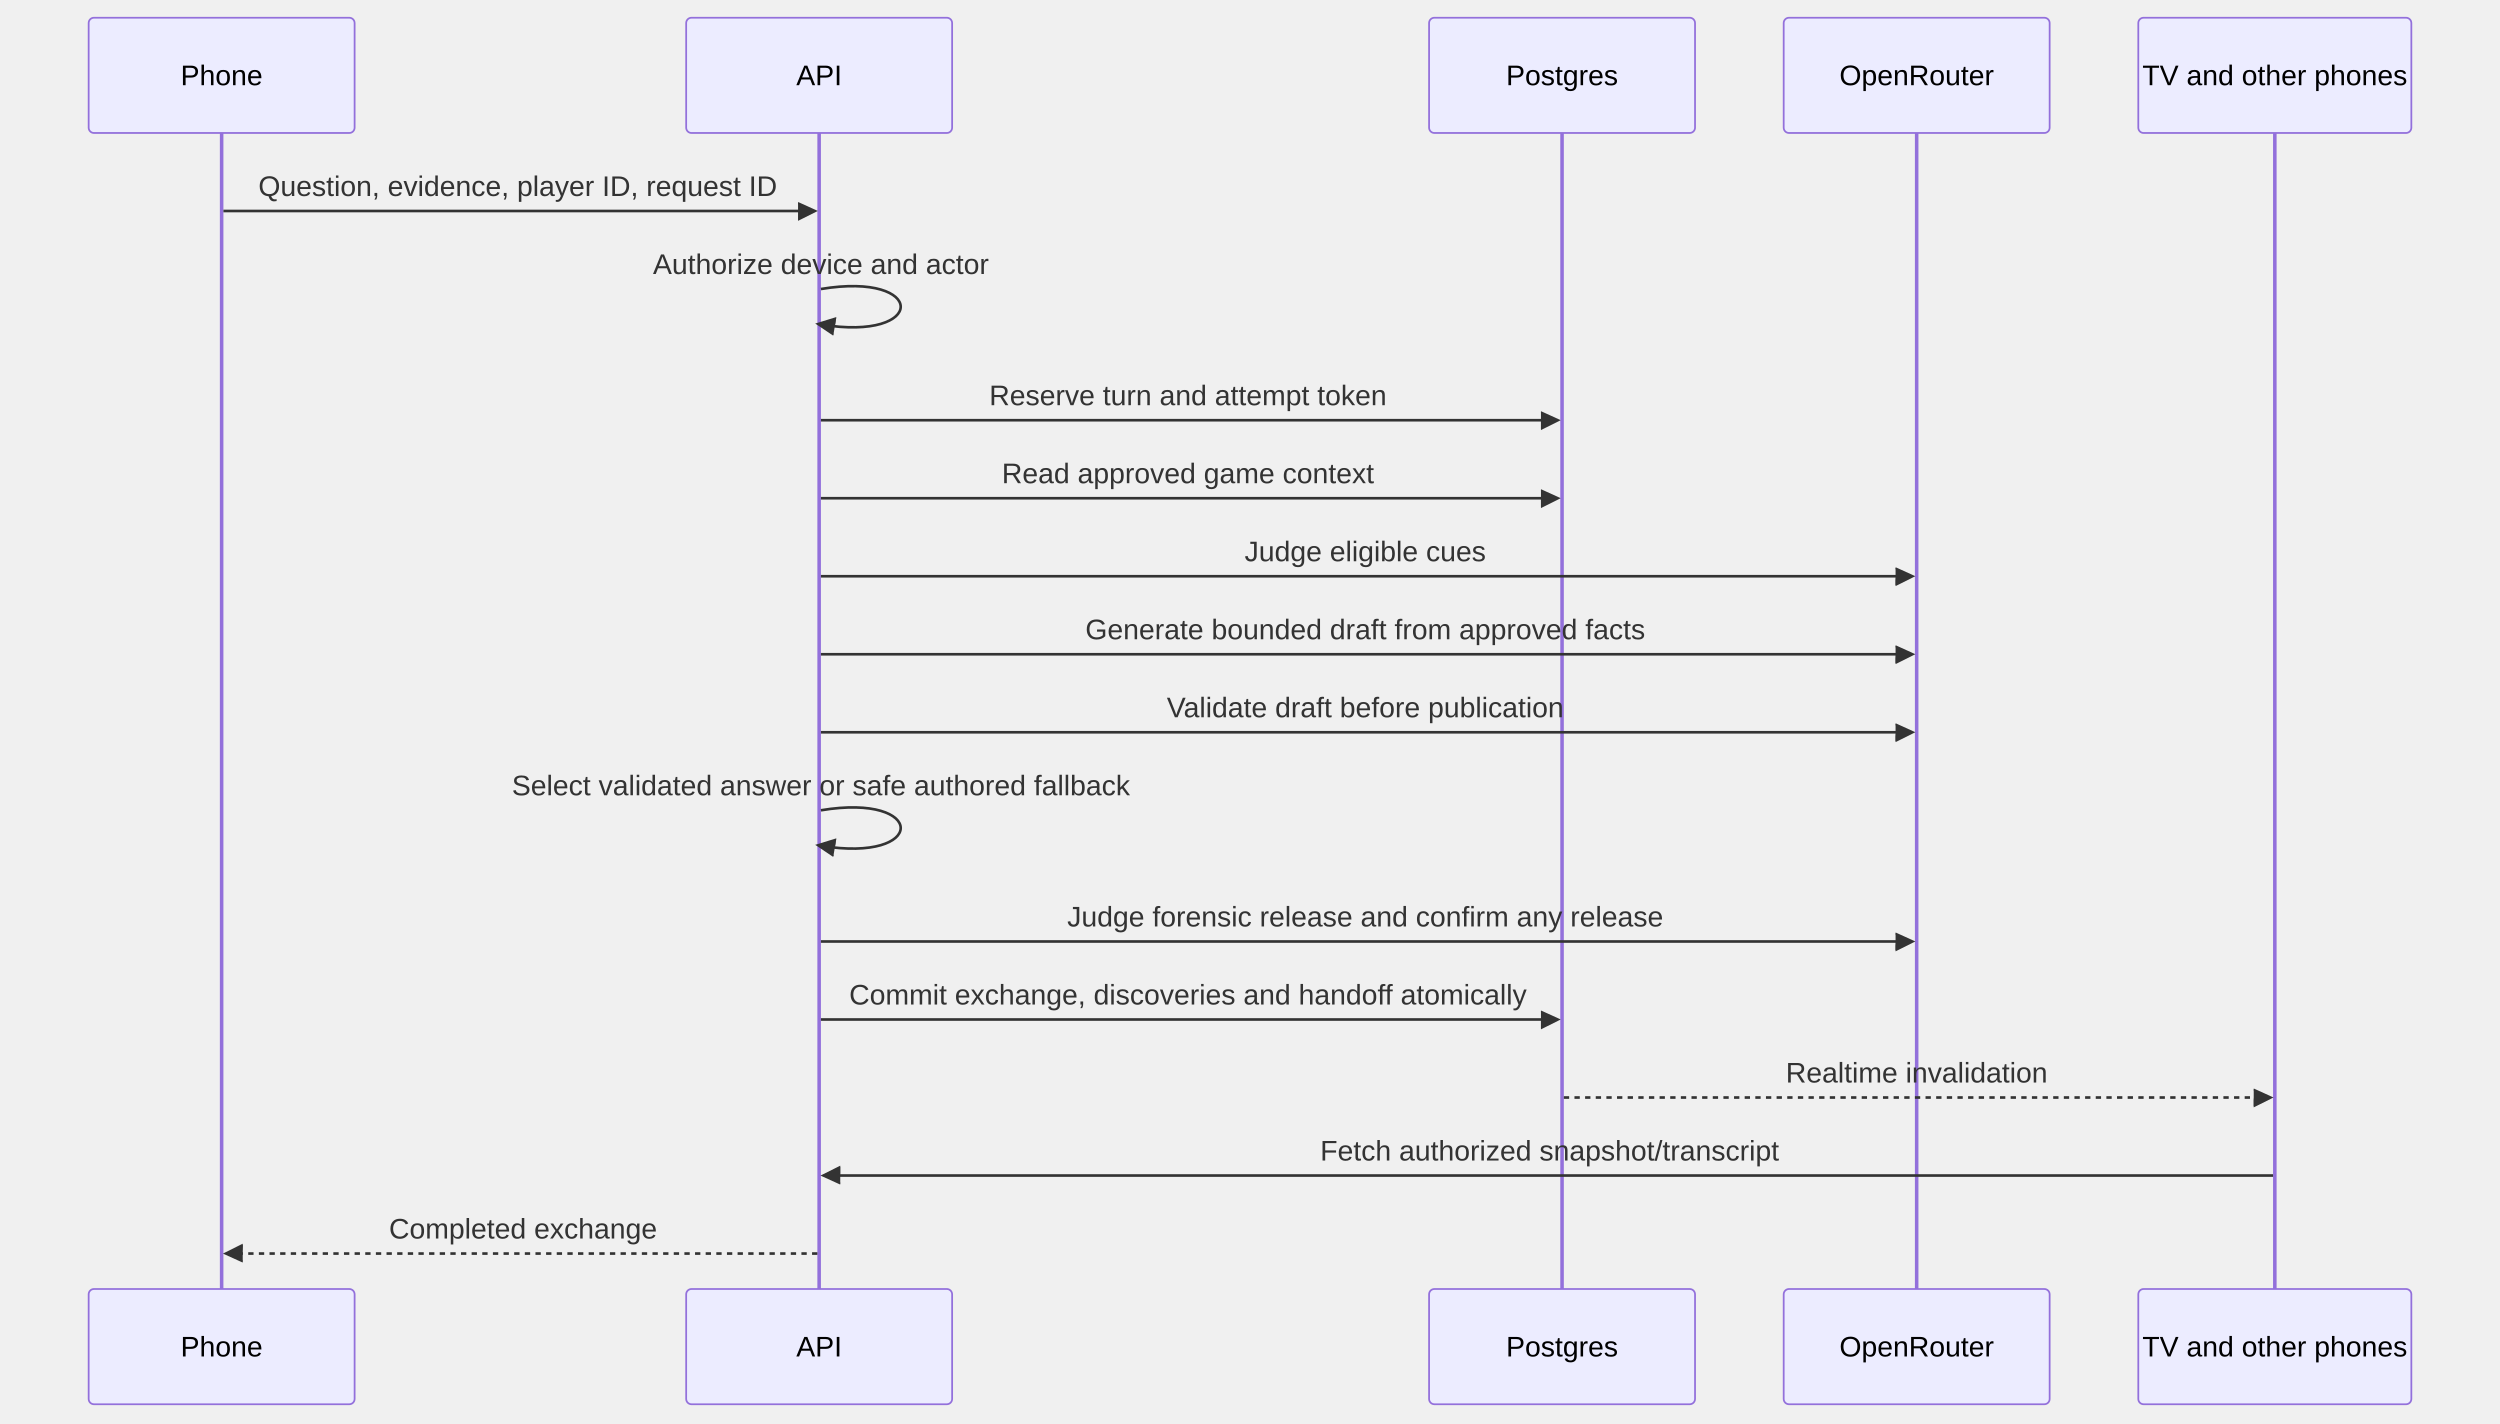
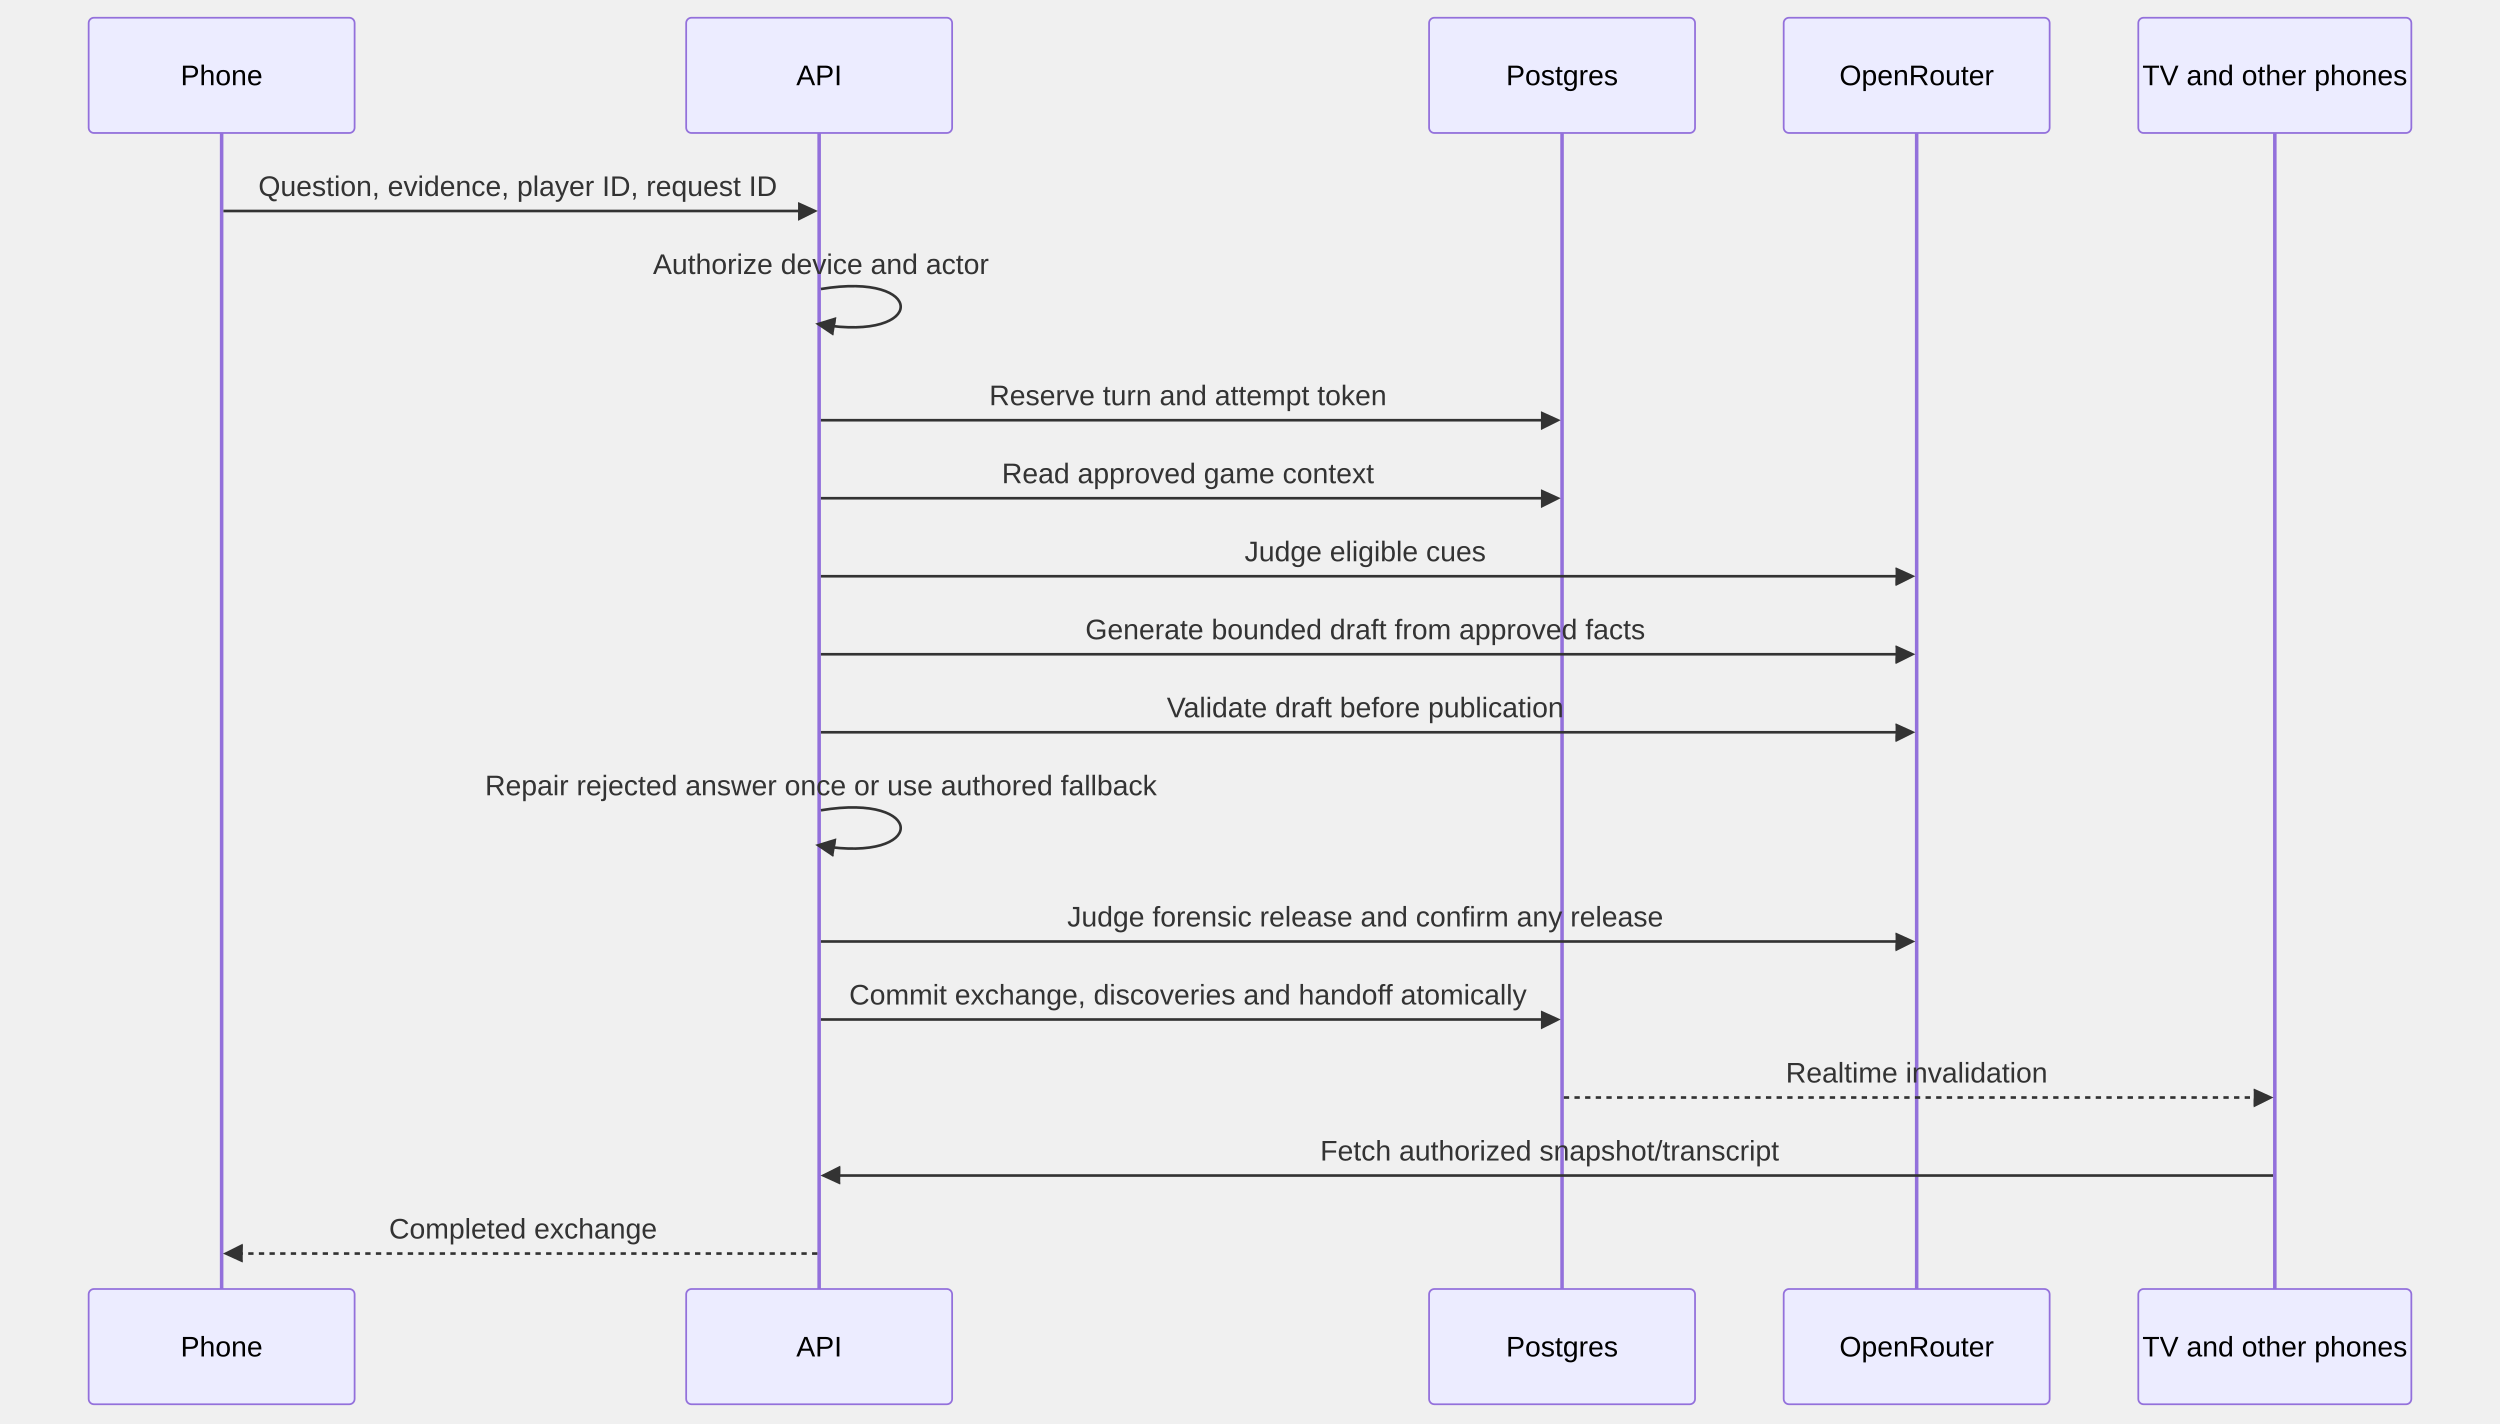
<svg xmlns="http://www.w3.org/2000/svg" id="my-svg" width="100%" style="max-width: 1410px; background-color: transparent;" viewBox="-50 -10 1410 803" role="graphics-document document" aria-roledescription="sequence">
  <g>
    <rect x="1156" y="717" fill="#eaeaea" stroke="#666" width="154" height="65" name="Screens" rx="3" ry="3" class="actor actor-bottom" />
    <text x="1233" y="749.5" dominant-baseline="central" alignment-baseline="central" class="actor actor-box" style="text-anchor: middle; font-size: 16px; font-weight: 400;">
      <tspan x="1233" dy="0">TV and other phones</tspan>
    </text>
  </g>
  <g>
    <rect x="956" y="717" fill="#eaeaea" stroke="#666" width="150" height="65" name="AI" rx="3" ry="3" class="actor actor-bottom" />
    <text x="1031" y="749.5" dominant-baseline="central" alignment-baseline="central" class="actor actor-box" style="text-anchor: middle; font-size: 16px; font-weight: 400;">
      <tspan x="1031" dy="0">OpenRouter</tspan>
    </text>
  </g>
  <g>
    <rect x="756" y="717" fill="#eaeaea" stroke="#666" width="150" height="65" name="DB" rx="3" ry="3" class="actor actor-bottom" />
    <text x="831" y="749.5" dominant-baseline="central" alignment-baseline="central" class="actor actor-box" style="text-anchor: middle; font-size: 16px; font-weight: 400;">
      <tspan x="831" dy="0">Postgres</tspan>
    </text>
  </g>
  <g>
    <rect x="337" y="717" fill="#eaeaea" stroke="#666" width="150" height="65" name="API" rx="3" ry="3" class="actor actor-bottom" />
    <text x="412" y="749.5" dominant-baseline="central" alignment-baseline="central" class="actor actor-box" style="text-anchor: middle; font-size: 16px; font-weight: 400;">
      <tspan x="412" dy="0">API</tspan>
    </text>
  </g>
  <g>
    <rect x="0" y="717" fill="#eaeaea" stroke="#666" width="150" height="65" name="Phone" rx="3" ry="3" class="actor actor-bottom" />
    <text x="75" y="749.5" dominant-baseline="central" alignment-baseline="central" class="actor actor-box" style="text-anchor: middle; font-size: 16px; font-weight: 400;">
      <tspan x="75" dy="0">Phone</tspan>
    </text>
  </g>
  <g>
    <line id="actor4" x1="1233" y1="65" x2="1233" y2="717" class="actor-line 200" stroke-width="0.5px" stroke="#999" name="Screens" data-et="life-line" data-id="Screens" />
    <g id="root-4" data-et="participant" data-type="participant" data-id="Screens">
      <rect x="1156" y="0" fill="#eaeaea" stroke="#666" width="154" height="65" name="Screens" rx="3" ry="3" class="actor actor-top" />
      <text x="1233" y="32.5" dominant-baseline="central" alignment-baseline="central" class="actor actor-box" style="text-anchor: middle; font-size: 16px; font-weight: 400;">
        <tspan x="1233" dy="0">TV and other phones</tspan>
      </text>
    </g>
  </g>
  <g>
    <line id="actor3" x1="1031" y1="65" x2="1031" y2="717" class="actor-line 200" stroke-width="0.5px" stroke="#999" name="AI" data-et="life-line" data-id="AI" />
    <g id="root-3" data-et="participant" data-type="participant" data-id="AI">
      <rect x="956" y="0" fill="#eaeaea" stroke="#666" width="150" height="65" name="AI" rx="3" ry="3" class="actor actor-top" />
      <text x="1031" y="32.5" dominant-baseline="central" alignment-baseline="central" class="actor actor-box" style="text-anchor: middle; font-size: 16px; font-weight: 400;">
        <tspan x="1031" dy="0">OpenRouter</tspan>
      </text>
    </g>
  </g>
  <g>
    <line id="actor2" x1="831" y1="65" x2="831" y2="717" class="actor-line 200" stroke-width="0.5px" stroke="#999" name="DB" data-et="life-line" data-id="DB" />
    <g id="root-2" data-et="participant" data-type="participant" data-id="DB">
      <rect x="756" y="0" fill="#eaeaea" stroke="#666" width="150" height="65" name="DB" rx="3" ry="3" class="actor actor-top" />
      <text x="831" y="32.5" dominant-baseline="central" alignment-baseline="central" class="actor actor-box" style="text-anchor: middle; font-size: 16px; font-weight: 400;">
        <tspan x="831" dy="0">Postgres</tspan>
      </text>
    </g>
  </g>
  <g>
    <line id="actor1" x1="412" y1="65" x2="412" y2="717" class="actor-line 200" stroke-width="0.5px" stroke="#999" name="API" data-et="life-line" data-id="API" />
    <g id="root-1" data-et="participant" data-type="participant" data-id="API">
      <rect x="337" y="0" fill="#eaeaea" stroke="#666" width="150" height="65" name="API" rx="3" ry="3" class="actor actor-top" />
      <text x="412" y="32.5" dominant-baseline="central" alignment-baseline="central" class="actor actor-box" style="text-anchor: middle; font-size: 16px; font-weight: 400;">
        <tspan x="412" dy="0">API</tspan>
      </text>
    </g>
  </g>
  <g>
    <line id="actor0" x1="75" y1="65" x2="75" y2="717" class="actor-line 200" stroke-width="0.5px" stroke="#999" name="Phone" data-et="life-line" data-id="Phone" />
    <g id="root-0" data-et="participant" data-type="participant" data-id="Phone">
      <rect x="0" y="0" fill="#eaeaea" stroke="#666" width="150" height="65" name="Phone" rx="3" ry="3" class="actor actor-top" />
      <text x="75" y="32.5" dominant-baseline="central" alignment-baseline="central" class="actor actor-box" style="text-anchor: middle; font-size: 16px; font-weight: 400;">
        <tspan x="75" dy="0">Phone</tspan>
      </text>
    </g>
  </g>
  <style>#my-svg{font-family:"trebuchet ms",verdana,arial,sans-serif;font-size:16px;fill:#333;}@keyframes edge-animation-frame{from{stroke-dashoffset:0;}}@keyframes dash{to{stroke-dashoffset:0;}}#my-svg .edge-animation-slow{stroke-dasharray:9,5!important;stroke-dashoffset:900;animation:dash 50s linear infinite;stroke-linecap:round;}#my-svg .edge-animation-fast{stroke-dasharray:9,5!important;stroke-dashoffset:900;animation:dash 20s linear infinite;stroke-linecap:round;}#my-svg .error-icon{fill:#552222;}#my-svg .error-text{fill:#552222;stroke:#552222;}#my-svg .edge-thickness-normal{stroke-width:1px;}#my-svg .edge-thickness-thick{stroke-width:3.5px;}#my-svg .edge-pattern-solid{stroke-dasharray:0;}#my-svg .edge-thickness-invisible{stroke-width:0;fill:none;}#my-svg .edge-pattern-dashed{stroke-dasharray:3;}#my-svg .edge-pattern-dotted{stroke-dasharray:2;}#my-svg .marker{fill:#333333;stroke:#333333;}#my-svg .marker.cross{stroke:#333333;}#my-svg svg{font-family:"trebuchet ms",verdana,arial,sans-serif;font-size:16px;}#my-svg p{margin:0;}#my-svg .actor{stroke:#9370DB;fill:#ECECFF;stroke-width:1;}#my-svg rect.actor.outer-path[data-look="neo"]{filter:drop-shadow(1px 2px 2px rgba(185, 185, 185, 1));}#my-svg rect.note[data-look="neo"]{stroke:#aaaa33;fill:#fff5ad;filter:drop-shadow(1px 2px 2px rgba(185, 185, 185, 1));}#my-svg text.actor&gt;tspan{fill:black;stroke:none;}#my-svg .actor-line{stroke:#9370DB;}#my-svg .innerArc{stroke-width:1.5;stroke-dasharray:none;}#my-svg .messageLine0{stroke-width:1.5;stroke-dasharray:none;stroke:#333;}#my-svg .messageLine1{stroke-width:1.5;stroke-dasharray:2,2;stroke:#333;}#my-svg [id$="-arrowhead"] path{fill:#333;stroke:#333;}#my-svg .sequenceNumber{fill:white;}#my-svg [id$="-sequencenumber"]{fill:#333;}#my-svg [id$="-crosshead"] path{fill:#333;stroke:#333;}#my-svg .messageText{fill:#333;stroke:none;}#my-svg .labelBox{stroke:#9370DB;fill:#ECECFF;filter:none;}#my-svg .labelText,#my-svg .labelText&gt;tspan{fill:black;stroke:none;}#my-svg .loopText,#my-svg .loopText&gt;tspan{fill:black;stroke:none;}#my-svg .sectionTitle,#my-svg .sectionTitle&gt;tspan{fill:black;stroke:none;}#my-svg .loopLine{stroke-width:2px;stroke-dasharray:2,2;stroke:#9370DB;fill:#9370DB;}#my-svg .note{stroke:#aaaa33;fill:#fff5ad;}#my-svg .noteText,#my-svg .noteText&gt;tspan{fill:black;stroke:none;font-weight:normal;}#my-svg .activation0{fill:#f4f4f4;stroke:#666;}#my-svg .activation1{fill:#f4f4f4;stroke:#666;}#my-svg .activation2{fill:#f4f4f4;stroke:#666;}#my-svg .actorPopupMenu{position:absolute;}#my-svg .actorPopupMenuPanel{position:absolute;fill:#ECECFF;box-shadow:0px 8px 16px 0px rgba(0,0,0,0.2);filter:drop-shadow(3px 5px 2px rgb(0 0 0 / 0.4));}#my-svg .actor-man circle,#my-svg line{fill:#ECECFF;stroke-width:2px;}#my-svg g rect.rect{filter:drop-shadow(1px 2px 2px rgba(185, 185, 185, 1));stroke:#9370DB;}#my-svg .node .neo-node{stroke:#9370DB;}#my-svg [data-look="neo"].node rect,#my-svg [data-look="neo"].cluster rect,#my-svg [data-look="neo"].node polygon{stroke:#9370DB;filter:drop-shadow(1px 2px 2px rgba(185, 185, 185, 1));}#my-svg [data-look="neo"].swimlane.cluster rect{filter:none;}#my-svg [data-look="neo"].node path{stroke:#9370DB;stroke-width:1px;}#my-svg [data-look="neo"].node .outer-path{filter:drop-shadow(1px 2px 2px rgba(185, 185, 185, 1));}#my-svg [data-look="neo"].node .neo-line path{stroke:#9370DB;filter:none;}#my-svg [data-look="neo"].node circle{stroke:#9370DB;filter:drop-shadow(1px 2px 2px rgba(185, 185, 185, 1));}#my-svg [data-look="neo"].node circle .state-start{fill:#000000;}#my-svg [data-look="neo"].icon-shape .icon{fill:#9370DB;filter:drop-shadow(1px 2px 2px rgba(185, 185, 185, 1));}#my-svg [data-look="neo"].icon-shape .icon-neo path{stroke:#9370DB;filter:drop-shadow(1px 2px 2px rgba(185, 185, 185, 1));}#my-svg :root{--mermaid-font-family:"trebuchet ms",verdana,arial,sans-serif;}</style>
  <g />
  <defs>
    <symbol id="my-svg-computer" width="24" height="24">
      <path transform="scale(.5)" d="M2 2v13h20v-13h-20zm18 11h-16v-9h16v9zm-10.228 6l.466-1h3.524l.467 1h-4.457zm14.228 3h-24l2-6h2.104l-1.33 4h18.45l-1.297-4h2.073l2 6zm-5-10h-14v-7h14v7z" />
    </symbol>
  </defs>
  <defs>
    <symbol id="my-svg-database" fill-rule="evenodd" clip-rule="evenodd">
      <path transform="scale(.5)" d="M12.258.001l.256.004.255.005.253.008.251.01.249.012.247.015.246.016.242.019.241.02.239.023.236.024.233.027.231.028.229.031.225.032.223.034.22.036.217.038.214.04.211.041.208.043.205.045.201.046.198.048.194.05.191.051.187.053.183.054.18.056.175.057.172.059.168.06.163.061.16.063.155.064.15.066.074.033.073.033.071.034.07.034.069.035.068.035.067.035.066.035.064.036.064.036.062.036.06.036.06.037.058.037.058.037.055.038.055.038.053.038.052.038.051.039.05.039.048.039.047.039.045.04.044.04.043.04.041.04.04.041.039.041.037.041.036.041.034.041.033.042.032.042.03.042.029.042.027.042.026.043.024.043.023.043.021.043.02.043.018.044.017.043.015.044.013.044.012.044.011.045.009.044.007.045.006.045.004.045.002.045.001.045v17l-.001.045-.002.045-.004.045-.006.045-.007.045-.009.044-.011.045-.012.044-.013.044-.015.044-.017.043-.018.044-.02.043-.021.043-.023.043-.024.043-.026.043-.027.042-.029.042-.03.042-.032.042-.033.042-.034.041-.036.041-.037.041-.039.041-.04.041-.041.04-.043.04-.044.04-.045.04-.047.039-.048.039-.05.039-.051.039-.052.038-.053.038-.055.038-.055.038-.058.037-.058.037-.06.037-.06.036-.062.036-.064.036-.064.036-.066.035-.067.035-.068.035-.069.035-.07.034-.071.034-.073.033-.074.033-.15.066-.155.064-.16.063-.163.061-.168.06-.172.059-.175.057-.18.056-.183.054-.187.053-.191.051-.194.05-.198.048-.201.046-.205.045-.208.043-.211.041-.214.04-.217.038-.22.036-.223.034-.225.032-.229.031-.231.028-.233.027-.236.024-.239.023-.241.02-.242.019-.246.016-.247.015-.249.012-.251.01-.253.008-.255.005-.256.004-.258.001-.258-.001-.256-.004-.255-.005-.253-.008-.251-.01-.249-.012-.247-.015-.245-.016-.243-.019-.241-.02-.238-.023-.236-.024-.234-.027-.231-.028-.228-.031-.226-.032-.223-.034-.22-.036-.217-.038-.214-.04-.211-.041-.208-.043-.204-.045-.201-.046-.198-.048-.195-.05-.19-.051-.187-.053-.184-.054-.179-.056-.176-.057-.172-.059-.167-.06-.164-.061-.159-.063-.155-.064-.151-.066-.074-.033-.072-.033-.072-.034-.07-.034-.069-.035-.068-.035-.067-.035-.066-.035-.064-.036-.063-.036-.062-.036-.061-.036-.06-.037-.058-.037-.057-.037-.056-.038-.055-.038-.053-.038-.052-.038-.051-.039-.049-.039-.049-.039-.046-.039-.046-.04-.044-.04-.043-.04-.041-.04-.04-.041-.039-.041-.037-.041-.036-.041-.034-.041-.033-.042-.032-.042-.03-.042-.029-.042-.027-.042-.026-.043-.024-.043-.023-.043-.021-.043-.02-.043-.018-.044-.017-.043-.015-.044-.013-.044-.012-.044-.011-.045-.009-.044-.007-.045-.006-.045-.004-.045-.002-.045-.001-.045v-17l.001-.045.002-.045.004-.045.006-.045.007-.045.009-.044.011-.045.012-.044.013-.044.015-.044.017-.043.018-.044.02-.043.021-.043.023-.043.024-.043.026-.043.027-.042.029-.042.03-.042.032-.042.033-.042.034-.041.036-.041.037-.041.039-.041.04-.041.041-.04.043-.04.044-.04.046-.04.046-.039.049-.039.049-.039.051-.039.052-.038.053-.038.055-.038.056-.038.057-.037.058-.037.06-.037.061-.036.062-.036.063-.036.064-.036.066-.035.067-.035.068-.035.069-.035.07-.034.072-.034.072-.033.074-.033.151-.066.155-.064.159-.063.164-.061.167-.06.172-.059.176-.057.179-.056.184-.054.187-.053.19-.051.195-.05.198-.048.201-.046.204-.045.208-.043.211-.041.214-.04.217-.038.22-.036.223-.034.226-.032.228-.031.231-.028.234-.027.236-.024.238-.023.241-.02.243-.019.245-.016.247-.015.249-.012.251-.01.253-.008.255-.005.256-.004.258-.001.258.001zm-9.258 20.499v.01l.001.021.003.021.004.022.005.021.006.022.007.022.009.023.01.022.011.023.012.023.013.023.015.023.016.024.017.023.018.024.019.024.021.024.022.025.023.024.024.025.052.049.056.05.061.051.066.051.07.051.075.051.079.052.084.052.088.052.092.052.097.052.102.051.105.052.11.052.114.051.119.051.123.051.127.05.131.05.135.05.139.048.144.049.147.047.152.047.155.047.16.045.163.045.167.043.171.043.176.041.178.041.183.039.187.039.19.037.194.035.197.035.202.033.204.031.209.03.212.029.216.027.219.025.222.024.226.021.23.02.233.018.236.016.24.015.243.012.246.01.249.008.253.005.256.004.259.001.26-.001.257-.004.254-.005.25-.008.247-.011.244-.012.241-.014.237-.016.233-.018.231-.021.226-.021.224-.024.22-.026.216-.027.212-.028.21-.031.205-.031.202-.034.198-.034.194-.036.191-.037.187-.039.183-.04.179-.04.175-.042.172-.043.168-.044.163-.045.16-.046.155-.046.152-.047.148-.048.143-.049.139-.049.136-.05.131-.05.126-.05.123-.051.118-.052.114-.051.11-.052.106-.052.101-.052.096-.052.092-.052.088-.053.083-.051.079-.052.074-.052.07-.051.065-.051.06-.051.056-.05.051-.05.023-.024.023-.025.021-.024.02-.024.019-.024.018-.024.017-.024.015-.023.014-.024.013-.023.012-.023.01-.023.01-.022.008-.022.006-.022.006-.022.004-.022.004-.021.001-.021.001-.021v-4.127l-.077.055-.08.053-.083.054-.085.053-.087.052-.09.052-.093.051-.095.05-.097.05-.1.049-.102.049-.105.048-.106.047-.109.047-.111.046-.114.045-.115.045-.118.044-.12.043-.122.042-.124.042-.126.041-.128.04-.13.04-.132.038-.134.038-.135.037-.138.037-.139.035-.142.035-.143.034-.144.033-.147.032-.148.031-.15.03-.151.03-.153.029-.154.027-.156.027-.158.026-.159.025-.161.024-.162.023-.163.022-.165.021-.166.02-.167.019-.169.018-.169.017-.171.016-.173.015-.173.014-.175.013-.175.012-.177.011-.178.01-.179.008-.179.008-.181.006-.182.005-.182.004-.184.003-.184.002h-.37l-.184-.002-.184-.003-.182-.004-.182-.005-.181-.006-.179-.008-.179-.008-.178-.01-.176-.011-.176-.012-.175-.013-.173-.014-.172-.015-.171-.016-.17-.017-.169-.018-.167-.019-.166-.02-.165-.021-.163-.022-.162-.023-.161-.024-.159-.025-.157-.026-.156-.027-.155-.027-.153-.029-.151-.03-.15-.03-.148-.031-.146-.032-.145-.033-.143-.034-.141-.035-.14-.035-.137-.037-.136-.037-.134-.038-.132-.038-.13-.04-.128-.04-.126-.041-.124-.042-.122-.042-.12-.044-.117-.043-.116-.045-.113-.045-.112-.046-.109-.047-.106-.047-.105-.048-.102-.049-.1-.049-.097-.05-.095-.05-.093-.052-.09-.051-.087-.052-.085-.053-.083-.054-.08-.054-.077-.054v4.127zm0-5.654v.011l.001.021.003.021.004.021.005.022.006.022.007.022.009.022.01.022.011.023.012.023.013.023.015.024.016.023.017.024.018.024.019.024.021.024.022.024.023.025.024.024.052.05.056.05.061.05.066.051.07.051.075.052.079.051.084.052.088.052.092.052.097.052.102.052.105.052.11.051.114.051.119.052.123.05.127.051.131.05.135.049.139.049.144.048.147.048.152.047.155.046.16.045.163.045.167.044.171.042.176.042.178.04.183.04.187.038.19.037.194.036.197.034.202.033.204.032.209.03.212.028.216.027.219.025.222.024.226.022.23.02.233.018.236.016.24.014.243.012.246.01.249.008.253.006.256.003.259.001.26-.001.257-.003.254-.006.25-.008.247-.01.244-.012.241-.015.237-.016.233-.018.231-.02.226-.022.224-.024.22-.025.216-.027.212-.029.21-.03.205-.032.202-.033.198-.035.194-.036.191-.037.187-.039.183-.039.179-.041.175-.042.172-.043.168-.044.163-.045.16-.045.155-.047.152-.047.148-.048.143-.048.139-.05.136-.049.131-.05.126-.051.123-.051.118-.051.114-.052.11-.052.106-.052.101-.052.096-.052.092-.052.088-.052.083-.052.079-.052.074-.051.07-.052.065-.051.06-.05.056-.051.051-.049.023-.025.023-.024.021-.025.02-.024.019-.024.018-.024.017-.024.015-.023.014-.023.013-.024.012-.022.01-.023.01-.023.008-.022.006-.022.006-.022.004-.021.004-.022.001-.021.001-.021v-4.139l-.077.054-.08.054-.083.054-.085.052-.087.053-.09.051-.093.051-.095.051-.097.05-.1.049-.102.049-.105.048-.106.047-.109.047-.111.046-.114.045-.115.044-.118.044-.12.044-.122.042-.124.042-.126.041-.128.04-.13.039-.132.039-.134.038-.135.037-.138.036-.139.036-.142.035-.143.033-.144.033-.147.033-.148.031-.15.03-.151.03-.153.028-.154.028-.156.027-.158.026-.159.025-.161.024-.162.023-.163.022-.165.021-.166.02-.167.019-.169.018-.169.017-.171.016-.173.015-.173.014-.175.013-.175.012-.177.011-.178.009-.179.009-.179.007-.181.007-.182.005-.182.004-.184.003-.184.002h-.37l-.184-.002-.184-.003-.182-.004-.182-.005-.181-.007-.179-.007-.179-.009-.178-.009-.176-.011-.176-.012-.175-.013-.173-.014-.172-.015-.171-.016-.17-.017-.169-.018-.167-.019-.166-.02-.165-.021-.163-.022-.162-.023-.161-.024-.159-.025-.157-.026-.156-.027-.155-.028-.153-.028-.151-.03-.15-.03-.148-.031-.146-.033-.145-.033-.143-.033-.141-.035-.14-.036-.137-.036-.136-.037-.134-.038-.132-.039-.13-.039-.128-.04-.126-.041-.124-.042-.122-.043-.12-.043-.117-.044-.116-.044-.113-.046-.112-.046-.109-.046-.106-.047-.105-.048-.102-.049-.1-.049-.097-.05-.095-.051-.093-.051-.09-.051-.087-.053-.085-.052-.083-.054-.08-.054-.077-.054v4.139zm0-5.666v.011l.001.02.003.022.004.021.005.022.006.021.007.022.009.023.01.022.011.023.012.023.013.023.015.023.016.024.017.024.018.023.019.024.021.025.022.024.023.024.024.025.052.05.056.05.061.05.066.051.07.051.075.052.079.051.084.052.088.052.092.052.097.052.102.052.105.051.11.052.114.051.119.051.123.051.127.05.131.05.135.05.139.049.144.048.147.048.152.047.155.046.16.045.163.045.167.043.171.043.176.042.178.04.183.04.187.038.19.037.194.036.197.034.202.033.204.032.209.03.212.028.216.027.219.025.222.024.226.021.23.02.233.018.236.017.24.014.243.012.246.01.249.008.253.006.256.003.259.001.26-.001.257-.003.254-.006.25-.008.247-.01.244-.013.241-.014.237-.016.233-.018.231-.02.226-.022.224-.024.22-.025.216-.027.212-.029.21-.03.205-.032.202-.033.198-.035.194-.036.191-.037.187-.039.183-.039.179-.041.175-.042.172-.043.168-.044.163-.045.16-.045.155-.047.152-.047.148-.048.143-.049.139-.049.136-.049.131-.051.126-.05.123-.051.118-.052.114-.051.11-.052.106-.052.101-.052.096-.052.092-.052.088-.052.083-.052.079-.052.074-.052.07-.051.065-.051.06-.051.056-.05.051-.049.023-.025.023-.025.021-.024.02-.024.019-.024.018-.024.017-.024.015-.023.014-.024.013-.023.012-.023.01-.022.01-.023.008-.022.006-.022.006-.022.004-.022.004-.021.001-.021.001-.021v-4.153l-.077.054-.08.054-.083.053-.085.053-.087.053-.09.051-.093.051-.095.051-.097.05-.1.049-.102.048-.105.048-.106.048-.109.046-.111.046-.114.046-.115.044-.118.044-.12.043-.122.043-.124.042-.126.041-.128.04-.13.039-.132.039-.134.038-.135.037-.138.036-.139.036-.142.034-.143.034-.144.033-.147.032-.148.032-.15.03-.151.03-.153.028-.154.028-.156.027-.158.026-.159.024-.161.024-.162.023-.163.023-.165.021-.166.02-.167.019-.169.018-.169.017-.171.016-.173.015-.173.014-.175.013-.175.012-.177.01-.178.01-.179.009-.179.007-.181.006-.182.006-.182.004-.184.003-.184.001-.185.001-.185-.001-.184-.001-.184-.003-.182-.004-.182-.006-.181-.006-.179-.007-.179-.009-.178-.01-.176-.01-.176-.012-.175-.013-.173-.014-.172-.015-.171-.016-.17-.017-.169-.018-.167-.019-.166-.02-.165-.021-.163-.023-.162-.023-.161-.024-.159-.024-.157-.026-.156-.027-.155-.028-.153-.028-.151-.03-.15-.03-.148-.032-.146-.032-.145-.033-.143-.034-.141-.034-.14-.036-.137-.036-.136-.037-.134-.038-.132-.039-.13-.039-.128-.041-.126-.041-.124-.041-.122-.043-.12-.043-.117-.044-.116-.044-.113-.046-.112-.046-.109-.046-.106-.048-.105-.048-.102-.048-.1-.05-.097-.049-.095-.051-.093-.051-.09-.052-.087-.052-.085-.053-.083-.053-.08-.054-.077-.054v4.153zm8.74-8.179l-.257.004-.254.005-.25.008-.247.011-.244.012-.241.014-.237.016-.233.018-.231.021-.226.022-.224.023-.22.026-.216.027-.212.028-.21.031-.205.032-.202.033-.198.034-.194.036-.191.038-.187.038-.183.04-.179.041-.175.042-.172.043-.168.043-.163.045-.16.046-.155.046-.152.048-.148.048-.143.048-.139.049-.136.05-.131.05-.126.051-.123.051-.118.051-.114.052-.11.052-.106.052-.101.052-.096.052-.092.052-.088.052-.083.052-.079.052-.074.051-.07.052-.065.051-.06.05-.056.05-.051.05-.023.025-.023.024-.021.024-.02.025-.019.024-.018.024-.017.023-.015.024-.014.023-.013.023-.012.023-.01.023-.01.022-.008.022-.006.023-.006.021-.004.022-.004.021-.001.021-.001.021.001.021.001.021.004.021.004.022.006.021.006.023.008.022.01.022.01.023.012.023.013.023.014.023.015.024.017.023.018.024.019.024.02.025.021.024.023.024.023.025.051.05.056.05.06.05.065.051.07.052.074.051.079.052.083.052.088.052.092.052.096.052.101.052.106.052.11.052.114.052.118.051.123.051.126.051.131.05.136.05.139.049.143.048.148.048.152.048.155.046.16.046.163.045.168.043.172.043.175.042.179.041.183.04.187.038.191.038.194.036.198.034.202.033.205.032.21.031.212.028.216.027.22.026.224.023.226.022.231.021.233.018.237.016.241.014.244.012.247.011.25.008.254.005.257.004.26.001.26-.001.257-.004.254-.005.25-.008.247-.011.244-.012.241-.014.237-.016.233-.018.231-.021.226-.022.224-.023.22-.026.216-.027.212-.028.21-.031.205-.032.202-.033.198-.034.194-.036.191-.038.187-.038.183-.04.179-.041.175-.042.172-.043.168-.043.163-.045.16-.046.155-.046.152-.048.148-.048.143-.048.139-.049.136-.05.131-.05.126-.051.123-.051.118-.051.114-.052.11-.052.106-.052.101-.052.096-.052.092-.052.088-.052.083-.052.079-.052.074-.051.07-.052.065-.051.06-.05.056-.05.051-.05.023-.025.023-.024.021-.024.02-.025.019-.024.018-.024.017-.023.015-.024.014-.023.013-.023.012-.023.01-.023.01-.022.008-.022.006-.023.006-.021.004-.022.004-.021.001-.021.001-.021-.001-.021-.001-.021-.004-.021-.004-.022-.006-.021-.006-.023-.008-.022-.01-.022-.01-.023-.012-.023-.013-.023-.014-.023-.015-.024-.017-.023-.018-.024-.019-.024-.02-.025-.021-.024-.023-.024-.023-.025-.051-.05-.056-.05-.06-.05-.065-.051-.07-.052-.074-.051-.079-.052-.083-.052-.088-.052-.092-.052-.096-.052-.101-.052-.106-.052-.11-.052-.114-.052-.118-.051-.123-.051-.126-.051-.131-.05-.136-.05-.139-.049-.143-.048-.148-.048-.152-.048-.155-.046-.16-.046-.163-.045-.168-.043-.172-.043-.175-.042-.179-.041-.183-.04-.187-.038-.191-.038-.194-.036-.198-.034-.202-.033-.205-.032-.21-.031-.212-.028-.216-.027-.22-.026-.224-.023-.226-.022-.231-.021-.233-.018-.237-.016-.241-.014-.244-.012-.247-.011-.25-.008-.254-.005-.257-.004-.26-.001-.26.001z" />
    </symbol>
  </defs>
  <defs>
    <symbol id="my-svg-clock" width="24" height="24">
      <path transform="scale(.5)" d="M12 2c5.514 0 10 4.486 10 10s-4.486 10-10 10-10-4.486-10-10 4.486-10 10-10zm0-2c-6.627 0-12 5.373-12 12s5.373 12 12 12 12-5.373 12-12-5.373-12-12-12zm5.848 12.459c.202.038.202.333.001.372-1.907.361-6.045 1.111-6.547 1.111-.719 0-1.301-.582-1.301-1.301 0-.512.77-5.447 1.125-7.445.034-.192.312-.181.343.014l.985 6.238 5.394 1.011z" />
    </symbol>
  </defs>
  <defs>
    <marker id="my-svg-arrowhead" refX="7.9" refY="5" markerUnits="userSpaceOnUse" markerWidth="12" markerHeight="12" orient="auto-start-reverse">
      <path d="M -1 0 L 10 5 L 0 10 z" />
    </marker>
  </defs>
  <defs>
    <marker id="my-svg-crosshead" markerWidth="15" markerHeight="8" orient="auto" refX="4" refY="4.5">
      <path fill="none" stroke="#000000" stroke-width="1pt" d="M 1,2 L 6,7 M 6,2 L 1,7" style="stroke-dasharray: 0, 0;" />
    </marker>
  </defs>
  <defs>
    <marker id="my-svg-filled-head" refX="15.5" refY="7" markerWidth="20" markerHeight="28" orient="auto">
      <path d="M 18,7 L9,13 L14,7 L9,1 Z" />
    </marker>
  </defs>
  <defs>
    <marker id="my-svg-sequencenumber" refX="15" refY="15" markerWidth="60" markerHeight="40" orient="auto">
      <circle cx="15" cy="15" r="6" />
    </marker>
  </defs>
  <defs>
    <marker id="my-svg-solidTopArrowHead" refX="7.9" refY="7.25" markerUnits="userSpaceOnUse" markerWidth="12" markerHeight="12" orient="auto-start-reverse">
      <path d="M 0 0 L 10 8 L 0 8 z" />
    </marker>
  </defs>
  <defs>
    <marker id="my-svg-solidBottomArrowHead" refX="7.9" refY="0.75" markerUnits="userSpaceOnUse" markerWidth="12" markerHeight="12" orient="auto-start-reverse">
      <path d="M 0 0 L 10 0 L 0 8 z" />
    </marker>
  </defs>
  <defs>
    <marker id="my-svg-stickTopArrowHead" refX="7.5" refY="7" markerUnits="userSpaceOnUse" markerWidth="12" markerHeight="12" orient="auto-start-reverse">
      <path d="M 0 0 L 7 7" stroke="black" stroke-width="1.5" fill="none" />
    </marker>
  </defs>
  <defs>
    <marker id="my-svg-stickBottomArrowHead" refX="7.5" refY="0" markerUnits="userSpaceOnUse" markerWidth="12" markerHeight="12" orient="auto-start-reverse">
      <path d="M 0 7 L 7 0" stroke="black" stroke-width="1.5" fill="none" />
    </marker>
  </defs>
  <text x="242" y="80" text-anchor="middle" dominant-baseline="middle" alignment-baseline="middle" class="messageText" dy="1em" style="font-size: 16px; font-weight: 400;">Question, evidence, player ID, request ID</text>
  <line x1="76" y1="109" x2="408" y2="109" class="messageLine0" data-et="message" data-id="i0" data-from="Phone" data-to="API" stroke-width="2" stroke="none" marker-end="url(#my-svg-arrowhead)" style="fill: none;" />
  <text x="413" y="124" text-anchor="middle" dominant-baseline="middle" alignment-baseline="middle" class="messageText" dy="1em" style="font-size: 16px; font-weight: 400;">Authorize device and actor</text>
  <path d="M 413,153 C 473,143 473,183 413,173" class="messageLine0" data-et="message" data-id="i1" data-from="API" data-to="API" stroke-width="2" stroke="none" marker-end="url(#my-svg-arrowhead)" style="fill: none;" />
  <text x="620" y="198" text-anchor="middle" dominant-baseline="middle" alignment-baseline="middle" class="messageText" dy="1em" style="font-size: 16px; font-weight: 400;">Reserve turn and attempt token</text>
  <line x1="413" y1="227" x2="827" y2="227" class="messageLine0" data-et="message" data-id="i2" data-from="API" data-to="DB" stroke-width="2" stroke="none" marker-end="url(#my-svg-arrowhead)" style="fill: none;" />
  <text x="620" y="242" text-anchor="middle" dominant-baseline="middle" alignment-baseline="middle" class="messageText" dy="1em" style="font-size: 16px; font-weight: 400;">Read approved game context</text>
  <line x1="413" y1="271" x2="827" y2="271" class="messageLine0" data-et="message" data-id="i3" data-from="API" data-to="DB" stroke-width="2" stroke="none" marker-end="url(#my-svg-arrowhead)" style="fill: none;" />
  <text x="720" y="286" text-anchor="middle" dominant-baseline="middle" alignment-baseline="middle" class="messageText" dy="1em" style="font-size: 16px; font-weight: 400;">Judge eligible cues</text>
  <line x1="413" y1="315" x2="1027" y2="315" class="messageLine0" data-et="message" data-id="i4" data-from="API" data-to="AI" stroke-width="2" stroke="none" marker-end="url(#my-svg-arrowhead)" style="fill: none;" />
  <text x="720" y="330" text-anchor="middle" dominant-baseline="middle" alignment-baseline="middle" class="messageText" dy="1em" style="font-size: 16px; font-weight: 400;">Generate bounded draft from approved facts</text>
  <line x1="413" y1="359" x2="1027" y2="359" class="messageLine0" data-et="message" data-id="i5" data-from="API" data-to="AI" stroke-width="2" stroke="none" marker-end="url(#my-svg-arrowhead)" style="fill: none;" />
  <text x="720" y="374" text-anchor="middle" dominant-baseline="middle" alignment-baseline="middle" class="messageText" dy="1em" style="font-size: 16px; font-weight: 400;">Validate draft before publication</text>
  <line x1="413" y1="403" x2="1027" y2="403" class="messageLine0" data-et="message" data-id="i6" data-from="API" data-to="AI" stroke-width="2" stroke="none" marker-end="url(#my-svg-arrowhead)" style="fill: none;" />
-   <text x="413" y="418" text-anchor="middle" dominant-baseline="middle" alignment-baseline="middle" class="messageText" dy="1em" style="font-size: 16px; font-weight: 400;">Select validated answer or safe authored fallback</text>
+   <text x="413" y="418" text-anchor="middle" dominant-baseline="middle" alignment-baseline="middle" class="messageText" dy="1em" style="font-size: 16px; font-weight: 400;">Repair rejected answer once or use authored fallback</text>
  <path d="M 413,447 C 473,437 473,477 413,467" class="messageLine0" data-et="message" data-id="i7" data-from="API" data-to="API" stroke-width="2" stroke="none" marker-end="url(#my-svg-arrowhead)" style="fill: none;" />
  <text x="720" y="492" text-anchor="middle" dominant-baseline="middle" alignment-baseline="middle" class="messageText" dy="1em" style="font-size: 16px; font-weight: 400;">Judge forensic release and confirm any release</text>
  <line x1="413" y1="521" x2="1027" y2="521" class="messageLine0" data-et="message" data-id="i8" data-from="API" data-to="AI" stroke-width="2" stroke="none" marker-end="url(#my-svg-arrowhead)" style="fill: none;" />
  <text x="620" y="536" text-anchor="middle" dominant-baseline="middle" alignment-baseline="middle" class="messageText" dy="1em" style="font-size: 16px; font-weight: 400;">Commit exchange, discoveries and handoff atomically</text>
  <line x1="413" y1="565" x2="827" y2="565" class="messageLine0" data-et="message" data-id="i9" data-from="API" data-to="DB" stroke-width="2" stroke="none" marker-end="url(#my-svg-arrowhead)" style="fill: none;" />
  <text x="1031" y="580" text-anchor="middle" dominant-baseline="middle" alignment-baseline="middle" class="messageText" dy="1em" style="font-size: 16px; font-weight: 400;">Realtime invalidation</text>
  <line x1="832" y1="609" x2="1229" y2="609" class="messageLine1" data-et="message" data-id="i10" data-from="DB" data-to="Screens" stroke-width="2" stroke="none" marker-end="url(#my-svg-arrowhead)" style="stroke-dasharray: 3, 3; fill: none;" />
  <text x="824" y="624" text-anchor="middle" dominant-baseline="middle" alignment-baseline="middle" class="messageText" dy="1em" style="font-size: 16px; font-weight: 400;">Fetch authorized snapshot/transcript</text>
  <line x1="1232" y1="653" x2="416" y2="653" class="messageLine0" data-et="message" data-id="i11" data-from="Screens" data-to="API" stroke-width="2" stroke="none" marker-end="url(#my-svg-arrowhead)" style="fill: none;" />
  <text x="245" y="668" text-anchor="middle" dominant-baseline="middle" alignment-baseline="middle" class="messageText" dy="1em" style="font-size: 16px; font-weight: 400;">Completed exchange</text>
  <line x1="411" y1="697" x2="79" y2="697" class="messageLine1" data-et="message" data-id="i12" data-from="API" data-to="Phone" stroke-width="2" stroke="none" marker-end="url(#my-svg-arrowhead)" style="stroke-dasharray: 3, 3; fill: none;" />
</svg>
